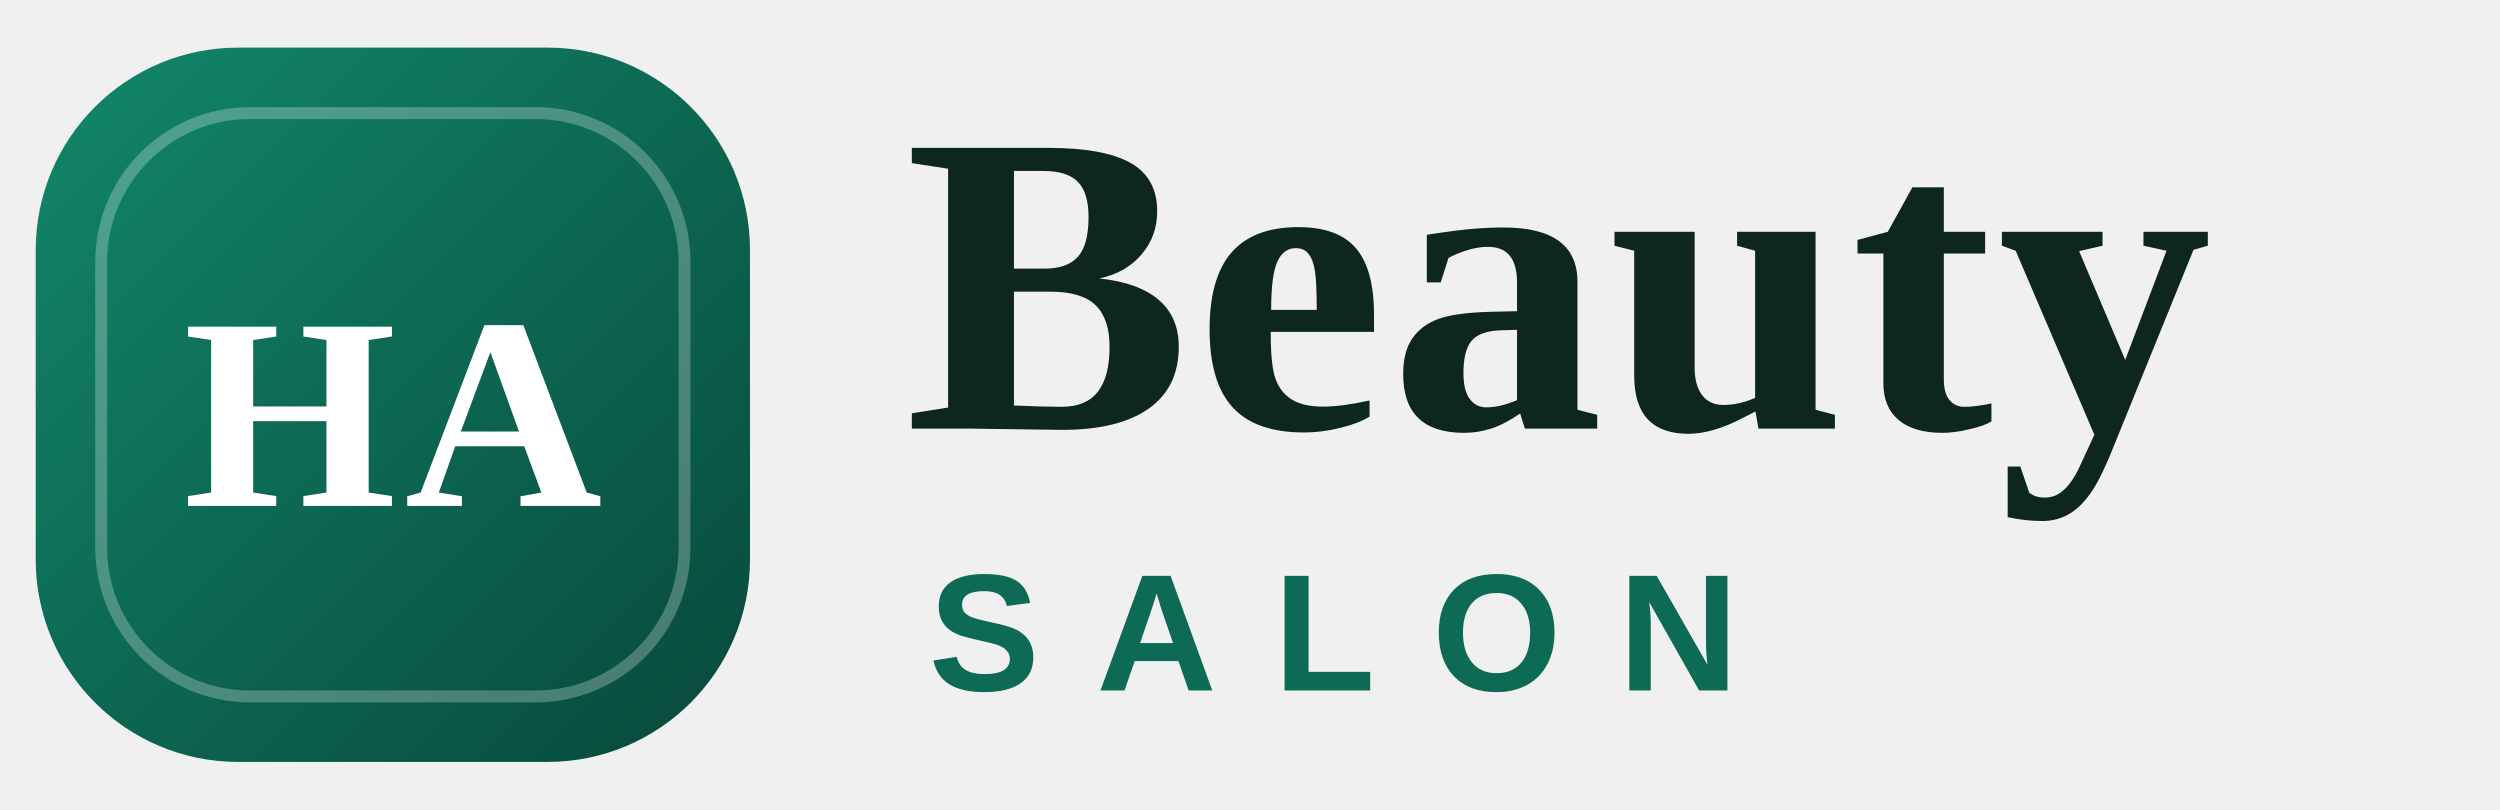
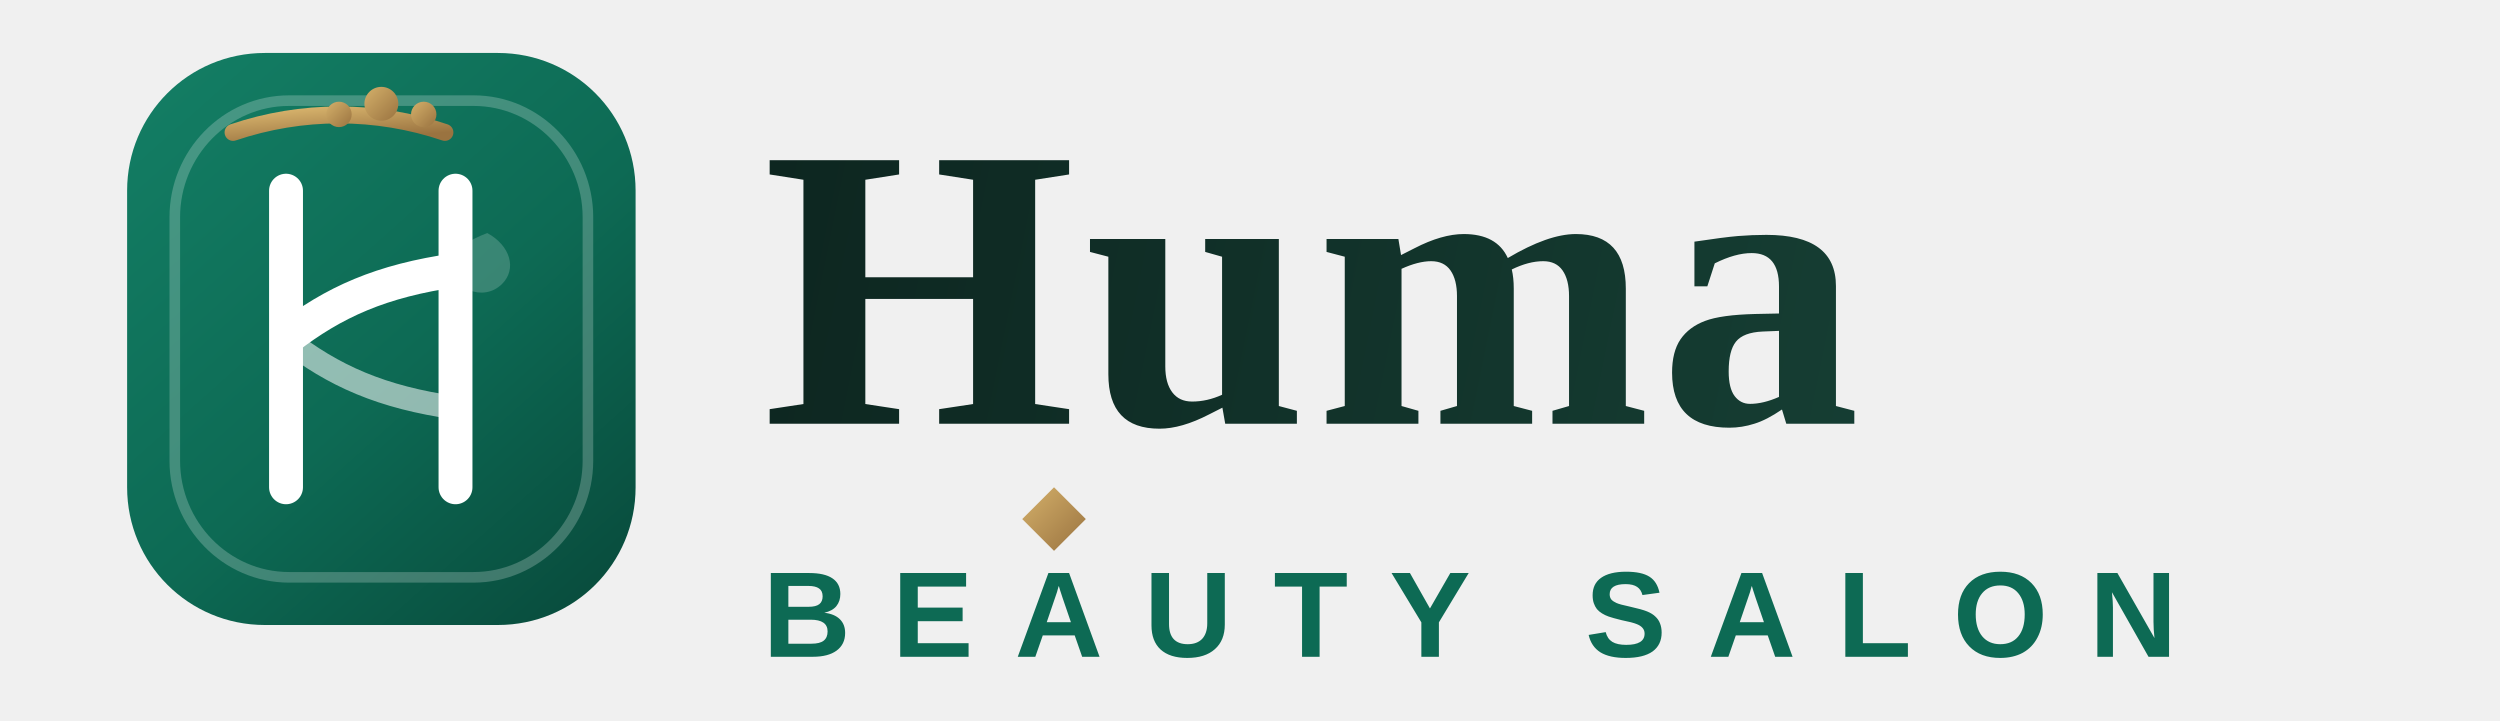
- <svg xmlns="http://www.w3.org/2000/svg" width="210" height="68" viewBox="0 0 210 68" preserveAspectRatio="xMinYMid meet" fill="none" role="img" aria-label="HA Beauty Salon">
+ <svg xmlns="http://www.w3.org/2000/svg" width="236" height="68" viewBox="0 0 236 68" fill="none" role="img" aria-label="Huma Beauty Salon">
  <defs>
-     <linearGradient id="haEmerald" x1="4" y1="4" x2="62" y2="62" gradientUnits="userSpaceOnUse">
-       <stop stop-color="#12876a" />
-       <stop offset="1" stop-color="#084a3b" />
+     <linearGradient id="humaCrest" x1="8" y1="6" x2="58" y2="62" gradientUnits="userSpaceOnUse">
+       <stop stop-color="#148066" />
+       <stop offset="0.55" stop-color="#0d6a54" />
+       <stop offset="1" stop-color="#084739" />
+     </linearGradient>
+     <linearGradient id="humaGold" x1="0" y1="0" x2="1" y2="1">
+       <stop stop-color="#d4b06a" />
+       <stop offset="1" stop-color="#9a7340" />
+     </linearGradient>
+     <linearGradient id="humaInk" x1="72" y1="20" x2="230" y2="52" gradientUnits="userSpaceOnUse">
+       <stop stop-color="#0d2620" />
+       <stop offset="1" stop-color="#1a4a3d" />
    </linearGradient>
  </defs>
-   <rect x="3" y="4" width="60" height="60" rx="17" fill="url(#haEmerald)" />
-   <rect x="8.5" y="9.5" width="49" height="49" rx="12.5" fill="none" stroke="#ffffff" stroke-opacity="0.26" stroke-width="1" />
-   <text x="33" y="42.5" text-anchor="middle" font-family="Georgia, 'Times New Roman', serif" font-size="23" font-weight="700" letter-spacing="0.03em" fill="#ffffff">HA</text>
-   <text x="76" y="36" font-family="Georgia, 'Times New Roman', serif" font-size="36" font-weight="600" letter-spacing="0.01em" fill="#0d2620">Beauty</text>
-   <text x="78" y="58" font-family="Arial, Helvetica, sans-serif" font-size="14" font-weight="600" letter-spacing="0.34em" fill="#0d6a54">SALON</text>
+   <path d="M12 18C12 10.8 17.8 5 25 5h22c7.2 0 13 5.8 13 13v28c0 7.2-5.8 13-13 13H25c-7.2 0-13-5.8-13-13V18Z" fill="url(#humaCrest)" />
+   <path d="M16.5 20.5C16.5 14.5 21.3 9.5 27.3 9.5h17.4c6 0 10.8 5 10.8 11v23c0 6-4.8 11-10.8 11H27.3c-6 0-10.8-5-10.8-11v-23Z" stroke="#ffffff" stroke-opacity="0.22" stroke-width="1" />
+   <path d="M22 12.5c6.5-2.2 13.5-2.2 20 0" stroke="url(#humaGold)" stroke-width="1.6" stroke-linecap="round" />
+   <circle cx="32" cy="10.8" r="1.2" fill="url(#humaGold)" />
+   <circle cx="36" cy="9.8" r="1.6" fill="url(#humaGold)" />
+   <circle cx="40" cy="10.8" r="1.2" fill="url(#humaGold)" />
+   <path d="M27 18v28M43 18v28M27 32c4.5-3.5 9-5.5 16-6.5" stroke="#ffffff" stroke-width="3.2" stroke-linecap="round" stroke-linejoin="round" />
+   <path d="M27 32c4.5 3.5 9 5.5 16 6.5" stroke="#ffffff" stroke-width="2.2" stroke-linecap="round" stroke-opacity="0.55" />
+   <path d="M46 22c2.2 1.2 2.8 3.4 1.4 4.8-1.8 1.8-4.8.4-4.8-1.8 0-1.4 1.8-2.4 3.4-3Z" fill="#ffffff" fill-opacity="0.18" />
+   <text x="72" y="40" font-family="Georgia, 'Times New Roman', serif" font-size="38" font-weight="600" letter-spacing="0.02em" fill="url(#humaInk)">Huma</text>
+   <path d="M72 49h52" stroke="url(#humaGold)" stroke-width="1.2" stroke-linecap="round" />
+   <path d="M96.5 49l3 3 3-3-3-3z" fill="url(#humaGold)" />
+   <path d="M126 49h34" stroke="url(#humaGold)" stroke-width="1.2" stroke-linecap="round" stroke-opacity="0.5" />
+   <text x="72" y="62" font-family="Arial, Helvetica, sans-serif" font-size="11.5" font-weight="600" letter-spacing="0.34em" fill="#0d6a54">BEAUTY SALON</text>
</svg>
